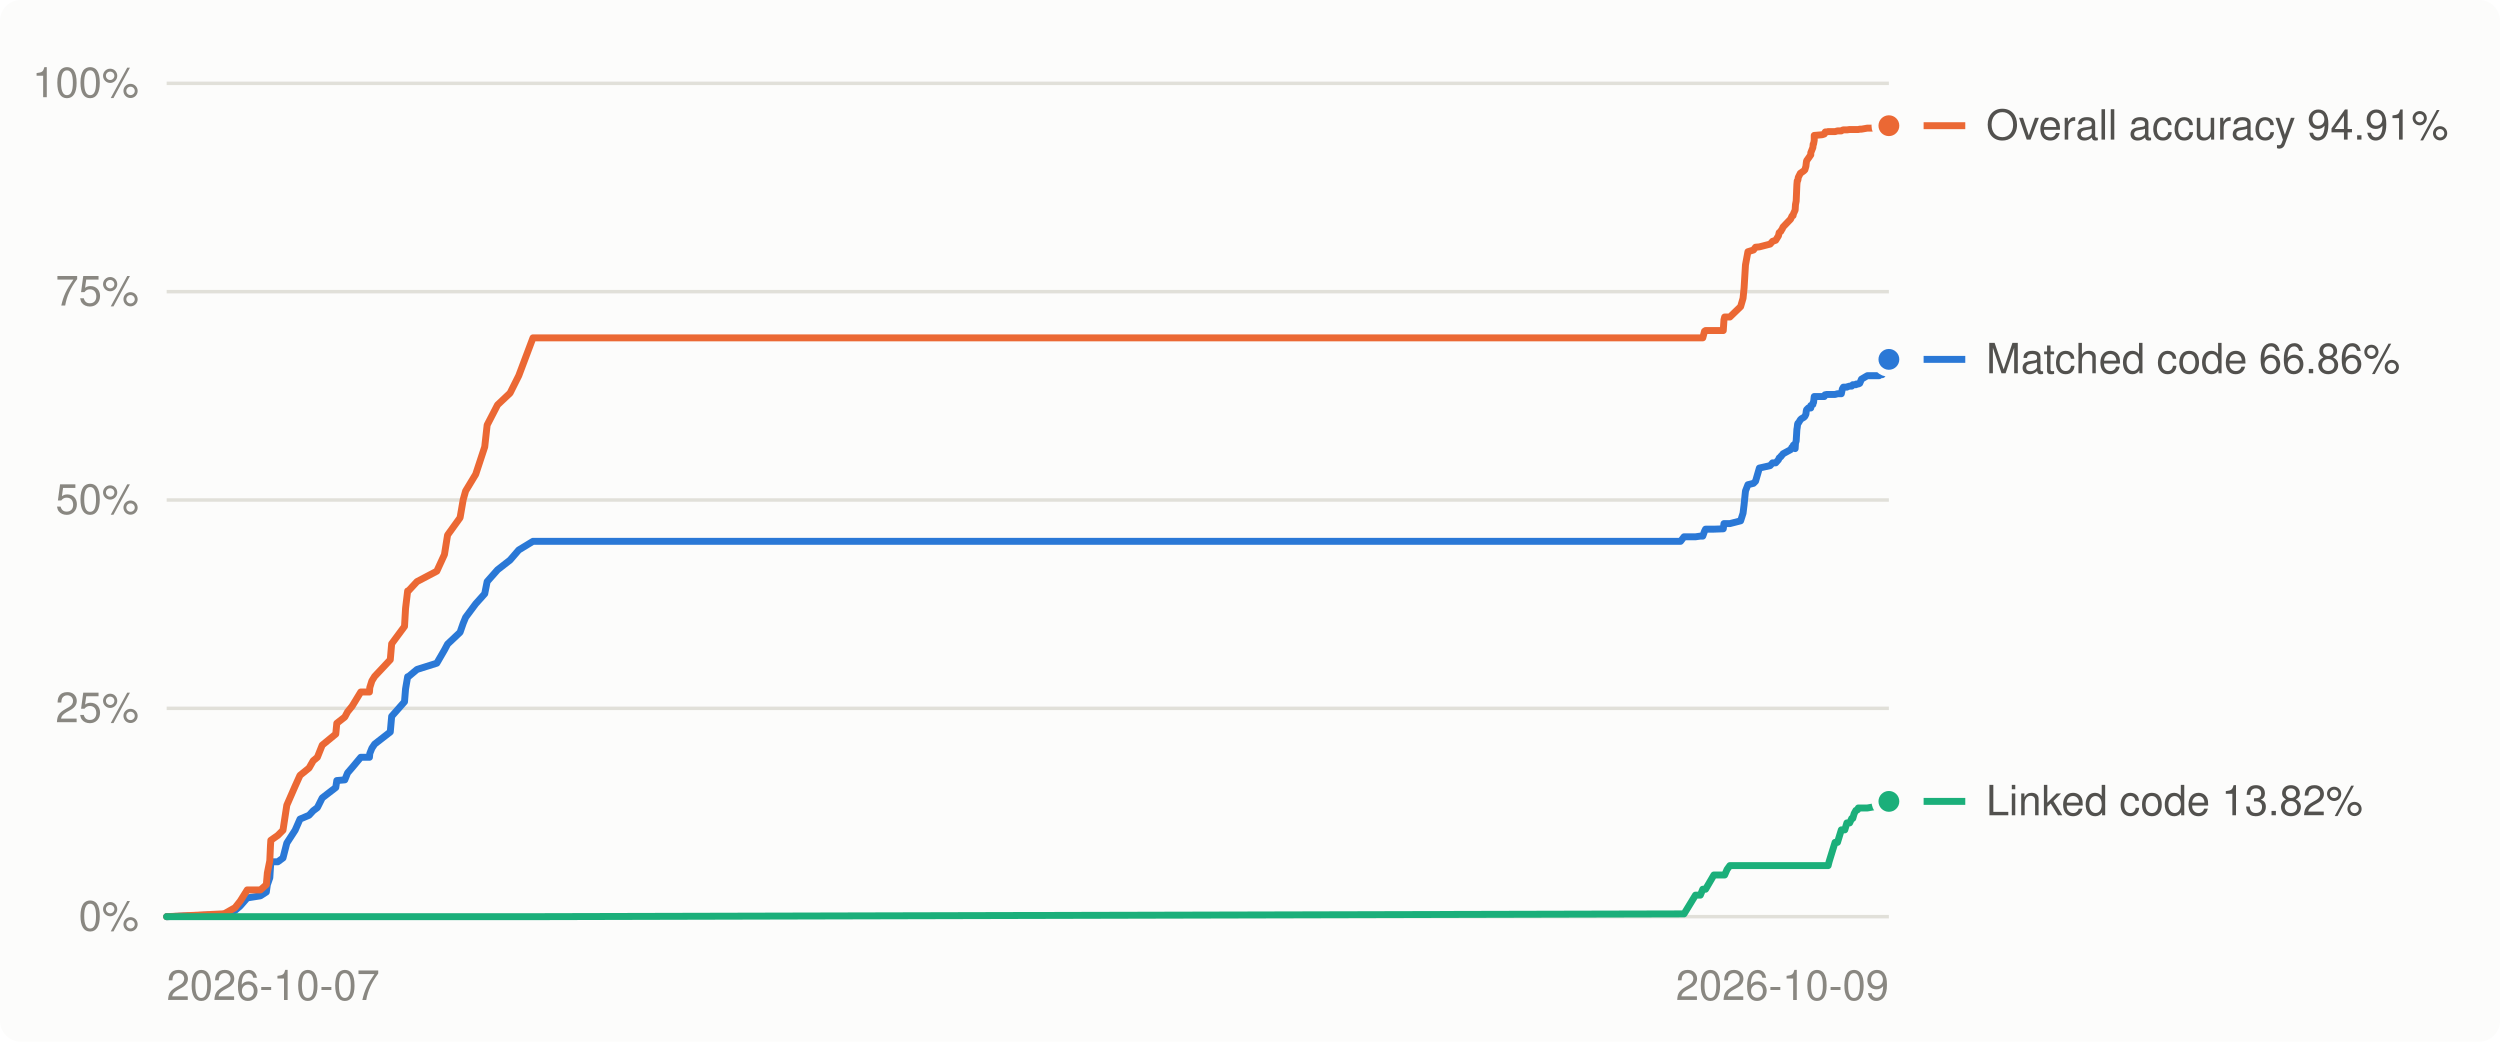
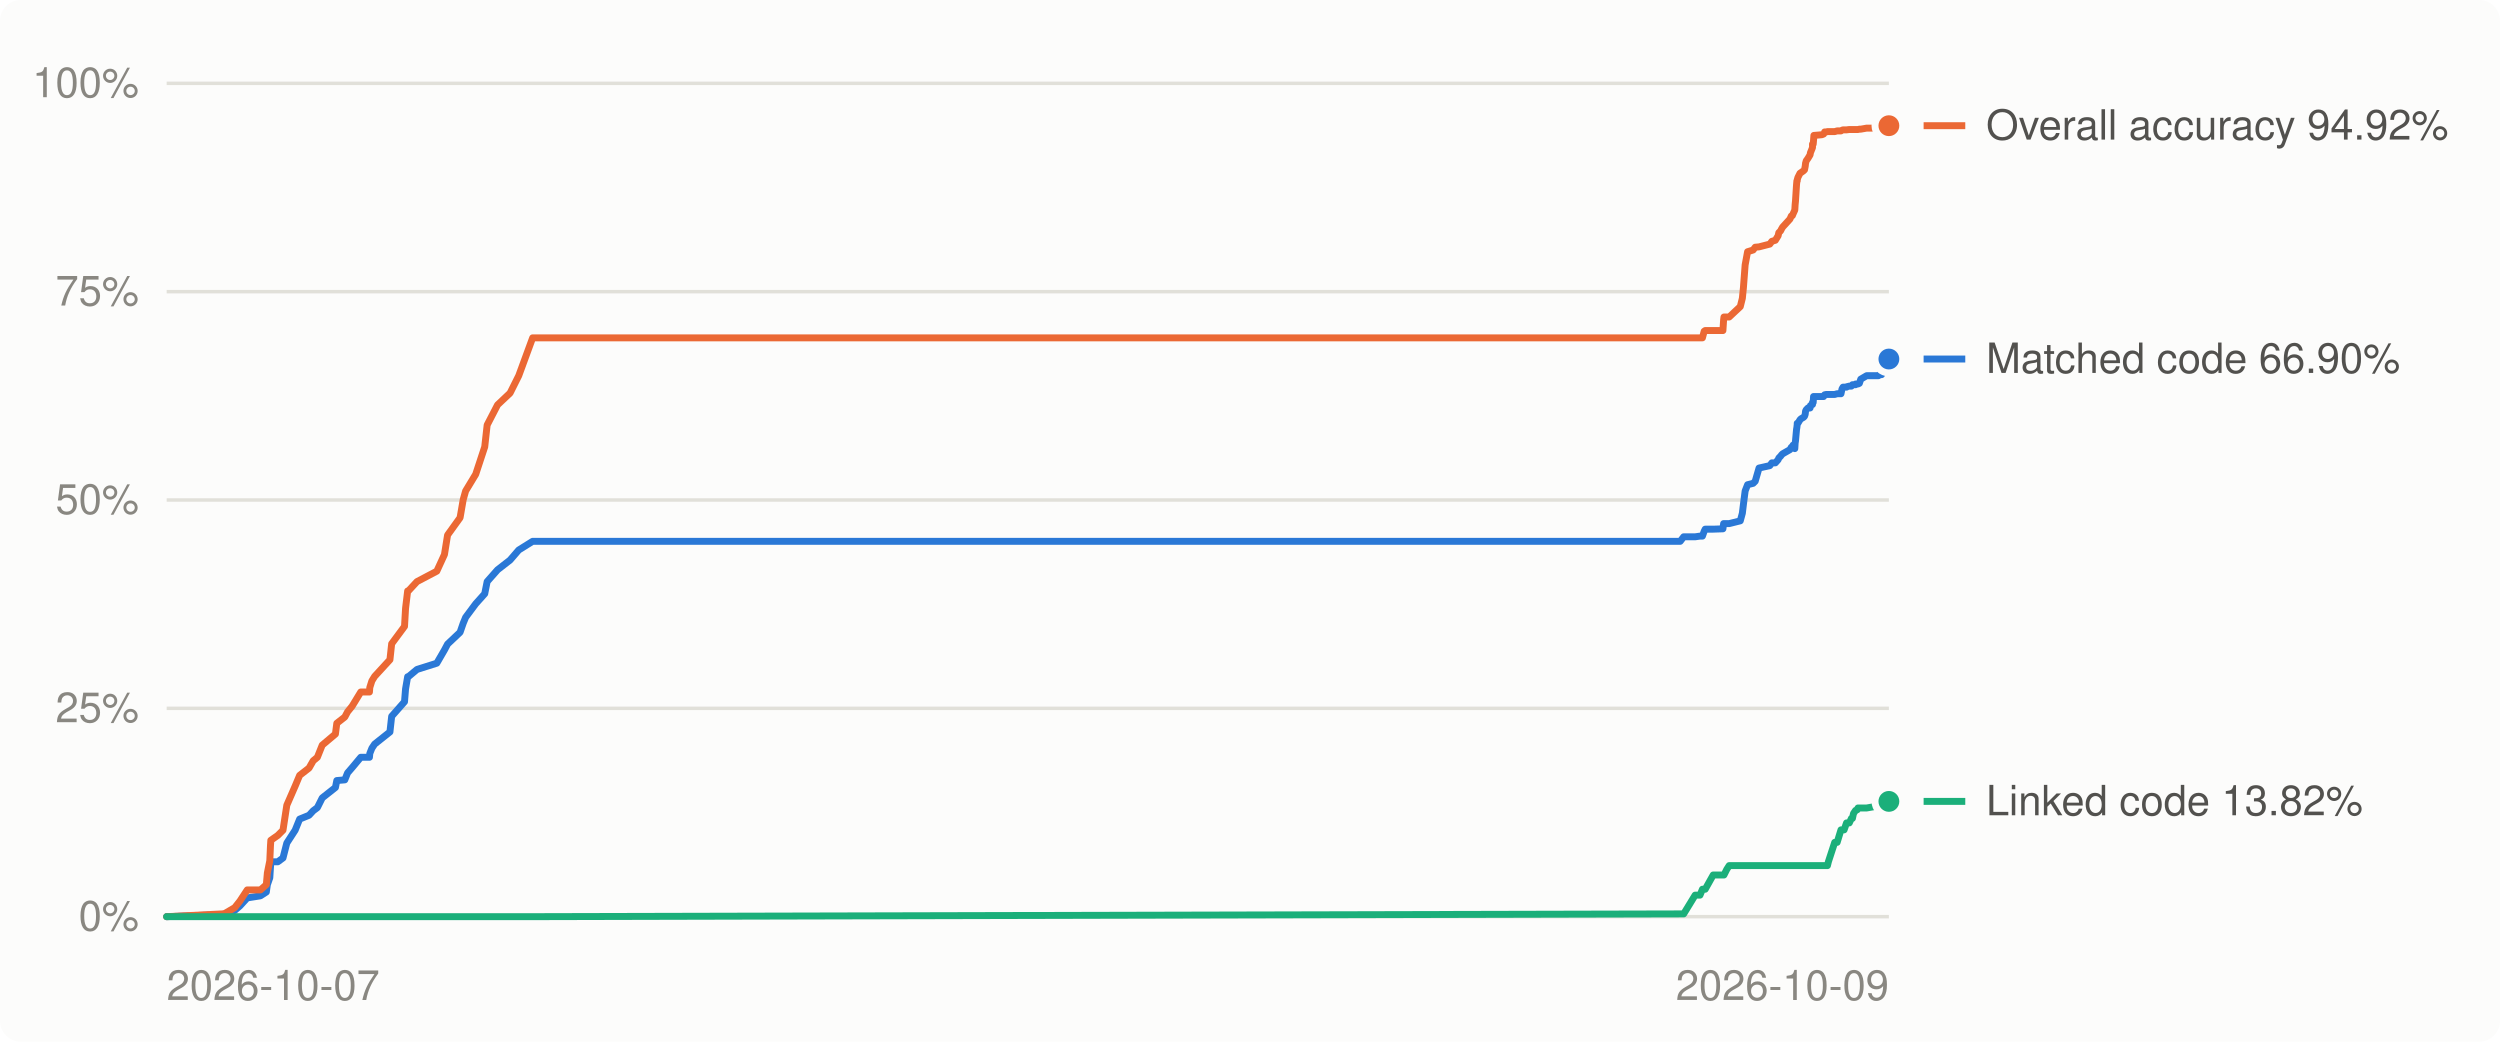
<svg xmlns="http://www.w3.org/2000/svg" viewBox="0 0 720 300" width="720" height="300" role="img" aria-label="Decompilation progress over time">
  <style>
.bg{fill:#fcfcfb}.grid{stroke:#e1e0d9}.muted{fill:#898781}.lbl{fill:#52514e}.ln0{stroke:#2a78d6}.dot0{fill:#2a78d6;stroke:#fcfcfb}.ln1{stroke:#eb6834}.dot1{fill:#eb6834;stroke:#fcfcfb}.ln2{stroke:#1baf7a}.dot2{fill:#1baf7a;stroke:#fcfcfb}
@media (prefers-color-scheme: dark){.bg{fill:#1a1a19}.grid{stroke:#2c2c2a}.muted{fill:#898781}.lbl{fill:#c3c2b7}.ln0{stroke:#3987e5}.dot0{fill:#3987e5;stroke:#1a1a19}.ln1{stroke:#d95926}.dot1{fill:#d95926;stroke:#1a1a19}.ln2{stroke:#199e70}.dot2{fill:#199e70;stroke:#1a1a19}}
text{font:12px -apple-system,BlinkMacSystemFont,'Segoe UI',Helvetica,Arial,sans-serif}
</style>
  <rect class="bg" width="720" height="300" rx="6" />
  <line x1="48" x2="544" y1="264.0" y2="264.0" class="grid" stroke-width="1" />
  <text x="40" y="268.0" class="muted" text-anchor="end">0%</text>
  <line x1="48" x2="544" y1="204.0" y2="204.0" class="grid" stroke-width="1" />
  <text x="40" y="208.0" class="muted" text-anchor="end">25%</text>
  <line x1="48" x2="544" y1="144.0" y2="144.0" class="grid" stroke-width="1" />
  <text x="40" y="148.0" class="muted" text-anchor="end">50%</text>
  <line x1="48" x2="544" y1="84.0" y2="84.0" class="grid" stroke-width="1" />
  <text x="40" y="88.0" class="muted" text-anchor="end">75%</text>
  <line x1="48" x2="544" y1="24.0" y2="24.0" class="grid" stroke-width="1" />
  <text x="40" y="28.0" class="muted" text-anchor="end">100%</text>
  <text class="muted" x="48.0" y="288" text-anchor="start">2026-10-07</text>
  <text class="muted" x="544.0" y="288" text-anchor="end">2026-10-09</text>
-   <polyline points="48.0,264.0 64.0,263.4 64.7,263.3 67.7,262.2 69.2,260.9 71.2,258.6 75.0,258.0 76.7,256.9 77.0,254.8 77.7,252.8 77.9,249.7 78.0,248.2 80.0,248.2 81.5,247.1 82.6,242.8 85.0,239.1 86.4,235.9 89.0,234.8 90.2,233.5 91.4,232.6 92.8,229.8 96.7,226.8 97.0,224.8 99.3,224.6 100.1,222.6 101.4,221.1 103.9,218.1 106.4,218.1 106.5,217.0 107.1,215.5 107.9,214.3 112.4,210.8 112.8,206.3 116.5,202.1 116.8,198.4 117.4,194.9 117.6,194.9 120.1,192.8 125.8,191.0 128.0,187.2 128.9,185.5 132.5,182.1 133.4,179.5 134.1,177.8 137.0,173.9 139.6,171.0 140.3,167.5 143.3,164.1 146.9,161.3 149.4,158.4 153.5,155.9 484.0,155.9 485.0,154.6 488.3,154.6 489.7,154.4 490.4,154.4 490.9,153.0 491.2,152.4 493.6,152.4 496.3,152.3 496.5,150.8 496.7,150.8 497.4,150.8 498.2,150.8 501.3,150.0 502.0,147.8 502.3,145.3 502.7,141.4 503.4,139.6 505.0,139.2 505.6,138.6 506.7,134.8 509.8,134.1 510.5,133.3 511.4,133.3 512.2,132.4 512.4,131.9 512.9,131.5 512.9,131.4 513.3,131.0 513.5,130.7 515.7,129.5 516.1,128.8 516.4,128.7 516.5,128.2 517.0,129.2 517.1,127.6 517.3,127.0 517.5,123.7 517.6,123.1 517.7,122.2 517.8,121.9 517.9,121.9 518.5,120.9 518.8,120.6 519.5,120.2 519.8,119.9 520.1,119.3 520.2,118.4 520.3,118.0 520.8,117.5 521.5,117.5 521.5,116.8 522.1,116.5 522.2,115.9 522.3,115.9 522.5,114.2 522.5,114.2 523.7,114.2 524.8,114.2 525.4,114.2 525.6,113.7 525.7,113.7 526.1,113.6 526.5,113.6 526.8,113.6 528.5,113.6 529.2,113.4 530.3,113.4 530.6,112.0 530.9,111.5 531.3,111.5 531.9,111.5 532.0,111.4 532.7,111.2 533.3,111.2 533.6,110.8 534.0,110.8 534.5,110.8 534.6,110.6 535.0,110.6 535.1,110.6 535.2,110.6 535.6,110.4 536.1,109.2 537.8,108.2 541.2,108.2 541.4,107.9 541.5,107.9 541.7,107.9 541.8,107.9 542.1,107.9 542.3,106.5 543.7,103.9 543.9,103.8 544.0,103.5" fill="none" class="ln0" stroke-width="2" stroke-linejoin="round" stroke-linecap="round" />
-   <polyline points="48.0,264.0 64.0,263.2 64.7,263.1 67.7,261.4 69.2,259.5 71.2,256.3 75.0,256.3 76.7,254.8 77.0,251.4 77.7,247.9 77.9,243.5 78.0,242.0 80.0,240.6 81.5,239.1 82.6,231.9 85.0,226.4 86.4,223.3 89.0,221.2 90.2,219.1 91.4,218.1 92.8,214.6 96.7,211.4 97.0,208.3 99.3,206.5 100.1,205.0 101.4,203.4 103.9,199.3 106.4,199.3 106.5,198.0 107.1,196.1 107.9,194.8 112.4,190.0 112.8,185.4 116.5,180.4 116.8,175.2 117.4,170.2 117.6,170.2 120.1,167.5 125.8,164.5 128.0,159.7 128.9,154.1 132.5,149.1 133.4,143.9 134.1,141.4 137.0,136.6 139.6,128.7 140.3,122.4 143.3,116.6 146.9,113.2 149.4,108.2 153.5,97.3 484.0,97.3 485.0,97.3 488.3,97.3 489.7,97.3 490.4,97.3 490.9,95.4 491.2,95.2 493.6,95.2 496.3,95.2 496.5,92.1 496.7,91.3 497.4,91.3 498.2,91.3 501.3,88.3 502.0,85.9 502.3,82.9 502.7,76.3 503.4,72.5 505.0,72.0 505.6,71.2 506.7,71.1 509.8,70.3 510.5,69.5 511.4,69.2 512.2,67.9 512.4,67.0 512.9,66.6 512.9,66.5 513.3,65.9 513.5,65.4 515.7,63.1 516.1,62.2 516.4,62.1 516.5,61.6 517.0,60.5 517.1,58.9 517.3,57.9 517.5,53.2 517.6,52.1 517.7,52.1 517.8,51.8 517.9,51.1 518.5,49.9 518.8,49.7 519.5,49.2 519.8,48.9 520.1,47.9 520.2,47.0 520.3,46.3 520.8,45.6 521.5,44.6 521.5,44.0 522.1,42.5 522.2,41.5 522.3,41.5 522.5,40.4 522.5,39.0 523.7,38.9 524.8,38.8 525.4,38.6 525.6,38.1 525.7,38.0 526.1,38.0 526.5,37.9 526.8,37.9 528.5,37.9 529.2,37.7 530.3,37.7 530.6,37.5 530.9,37.4 531.3,37.4 531.9,37.4 532.0,37.4 532.7,37.3 533.3,37.3 533.6,37.3 534.0,37.3 534.5,37.3 534.6,37.3 535.0,37.3 535.1,37.3 535.2,37.3 535.6,37.2 536.1,37.2 537.8,36.9 541.2,36.9 541.4,36.9 541.5,36.9 541.7,36.2 541.8,36.2 542.1,36.2 542.3,36.2 543.7,36.2 543.9,36.2 544.0,36.2" fill="none" class="ln1" stroke-width="2" stroke-linejoin="round" stroke-linecap="round" />
-   <polyline points="48.0,264.0 64.0,264.0 64.7,264.0 67.7,264.0 69.2,264.0 71.2,264.0 75.0,264.0 76.7,264.0 77.0,264.0 77.7,264.0 77.9,264.0 78.0,264.0 80.0,264.0 81.5,264.0 82.6,264.0 85.0,264.0 86.4,264.0 89.0,264.0 90.2,264.0 91.4,264.0 92.8,264.0 96.7,264.0 97.0,264.0 99.3,264.0 100.1,264.0 101.4,264.0 103.9,264.0 106.4,264.0 106.5,264.0 107.1,264.0 107.9,264.0 112.4,264.0 112.8,264.0 116.5,264.0 116.8,264.0 117.4,264.0 117.6,264.0 120.1,264.0 125.8,264.0 128.0,264.0 128.9,264.0 132.5,264.0 133.4,264.0 134.1,264.0 137.0,264.0 139.6,264.0 140.3,264.0 143.3,264.0 146.9,264.0 149.4,264.0 153.5,264.0 484.0,263.2 485.0,263.2 488.3,257.8 489.7,257.8 490.4,256.1 490.9,256.1 491.2,256.1 493.6,252.0 496.3,252.0 496.5,252.0 496.7,252.0 497.4,250.4 498.2,249.3 501.3,249.3 502.0,249.3 502.3,249.3 502.7,249.3 503.4,249.3 505.0,249.3 505.6,249.3 506.7,249.3 509.8,249.3 510.5,249.3 511.4,249.3 512.2,249.3 512.4,249.3 512.9,249.3 512.9,249.3 513.3,249.3 513.5,249.3 515.7,249.3 516.1,249.3 516.4,249.3 516.5,249.3 517.0,249.3 517.1,249.3 517.3,249.3 517.5,249.3 517.6,249.3 517.7,249.3 517.8,249.3 517.9,249.3 518.5,249.3 518.8,249.3 519.5,249.3 519.8,249.3 520.1,249.3 520.2,249.3 520.3,249.3 520.8,249.3 521.5,249.3 521.5,249.3 522.1,249.3 522.2,249.3 522.3,249.3 522.5,249.3 522.5,249.3 523.7,249.3 524.8,249.3 525.4,249.3 525.6,249.3 525.7,249.3 526.1,249.3 526.5,249.3 526.8,248.1 528.5,242.6 529.2,242.6 530.3,239.0 530.6,239.0 530.9,239.0 531.3,239.0 531.9,237.0 532.0,237.0 532.7,237.0 533.3,235.7 533.6,235.7 534.0,234.3 534.5,233.4 534.6,233.4 535.0,233.2 535.1,232.9 535.2,232.7 535.6,232.7 536.1,232.7 537.8,232.7 541.2,232.1 541.4,232.1 541.5,231.1 541.7,231.1 541.8,231.0 542.1,230.8 542.3,230.8 543.7,230.8 543.9,230.8 544.0,230.8" fill="none" class="ln2" stroke-width="2" stroke-linejoin="round" stroke-linecap="round" />
-   <circle cx="544.0" cy="103.5" r="4" class="dot0" stroke-width="2" />
+   <polyline points="48.0,264.0 64.0,263.4 64.7,263.3 67.6,262.2 69.1,260.9 71.2,258.6 75.0,258.0 76.7,256.9 77.0,254.8 77.7,252.8 77.9,249.7 78.0,248.2 80.0,248.2 81.5,247.1 82.6,242.8 85.0,239.1 86.3,235.9 89.0,234.8 90.2,233.5 91.4,232.6 92.8,229.8 96.6,226.8 97.0,224.8 99.3,224.6 100.1,222.6 101.4,221.1 103.9,218.1 106.4,218.1 106.5,217.0 107.1,215.5 107.9,214.3 112.3,210.8 112.8,206.3 116.5,202.1 116.8,198.4 117.4,194.9 117.6,194.9 120.1,192.8 125.8,191.0 128.0,187.2 128.9,185.5 132.5,182.1 133.4,179.5 134.1,177.8 137.0,173.9 139.6,171.0 140.3,167.5 143.3,164.1 146.9,161.3 149.4,158.4 153.4,155.9 483.9,155.9 484.9,154.6 488.2,154.6 489.6,154.4 490.3,154.4 490.8,153.0 491.1,152.4 493.4,152.4 496.2,152.3 496.4,150.8 496.5,150.8 497.3,150.8 498.0,150.8 501.2,150.0 501.8,147.8 502.1,145.3 502.6,141.4 503.3,139.6 504.9,139.2 505.5,138.6 506.6,134.8 509.7,134.1 510.3,133.3 511.3,133.3 512.1,132.4 512.3,131.9 512.7,131.5 512.8,131.4 513.1,131.0 513.4,130.7 515.5,129.5 515.9,128.8 516.2,128.7 516.4,128.2 516.9,129.2 517.0,127.6 517.1,127.0 517.4,123.7 517.5,123.1 517.6,122.2 517.6,121.9 517.8,121.9 518.4,120.9 518.7,120.6 519.4,120.2 519.7,119.9 519.9,119.3 520.0,118.4 520.2,118.0 520.7,117.5 521.3,117.5 521.4,116.8 522.0,116.5 522.0,115.9 522.2,115.9 522.3,114.2 522.4,114.2 523.6,114.2 524.7,114.2 525.2,114.2 525.5,113.7 525.5,113.7 526.0,113.6 526.3,113.6 526.6,113.6 528.4,113.6 529.1,113.4 530.2,113.4 530.5,112.0 530.8,111.5 531.1,111.5 531.8,111.5 531.8,111.4 532.6,111.2 533.2,111.2 533.5,110.8 533.8,110.8 534.4,110.8 534.4,110.6 534.9,110.6 535.0,110.6 535.1,110.6 535.5,110.4 535.9,109.2 537.6,108.2 541.0,108.2 541.2,107.9 541.4,107.9 541.5,107.9 541.7,107.9 541.9,107.9 542.1,106.5 543.6,103.9 543.7,103.8 543.8,103.5 544.0,103.4" fill="none" class="ln0" stroke-width="2" stroke-linejoin="round" stroke-linecap="round" />
+   <polyline points="48.0,264.0 64.0,263.2 64.7,263.1 67.6,261.4 69.1,259.5 71.2,256.3 75.0,256.3 76.7,254.8 77.0,251.4 77.7,247.9 77.9,243.5 78.0,242.0 80.0,240.6 81.5,239.1 82.6,231.9 85.0,226.4 86.3,223.3 89.0,221.2 90.2,219.1 91.4,218.1 92.8,214.6 96.6,211.4 97.0,208.3 99.3,206.5 100.1,205.0 101.4,203.4 103.9,199.3 106.4,199.3 106.5,198.0 107.1,196.1 107.9,194.8 112.3,190.0 112.8,185.4 116.5,180.4 116.8,175.2 117.4,170.2 117.6,170.2 120.1,167.5 125.8,164.5 128.0,159.7 128.9,154.1 132.5,149.1 133.4,143.9 134.1,141.4 137.0,136.6 139.6,128.7 140.3,122.4 143.3,116.6 146.9,113.2 149.4,108.2 153.4,97.3 483.9,97.3 484.9,97.3 488.2,97.3 489.6,97.3 490.3,97.3 490.8,95.4 491.1,95.2 493.4,95.2 496.2,95.2 496.4,92.1 496.5,91.3 497.3,91.3 498.0,91.3 501.2,88.3 501.8,85.9 502.1,82.9 502.6,76.3 503.3,72.5 504.9,72.0 505.5,71.2 506.6,71.1 509.7,70.3 510.3,69.5 511.3,69.2 512.1,67.9 512.3,67.0 512.7,66.6 512.8,66.5 513.1,65.9 513.4,65.4 515.5,63.1 515.9,62.2 516.2,62.1 516.4,61.6 516.9,60.5 517.0,58.9 517.1,57.9 517.4,53.2 517.5,52.1 517.6,52.1 517.6,51.8 517.8,51.1 518.4,49.9 518.7,49.7 519.4,49.2 519.7,48.9 519.9,47.9 520.0,47.0 520.2,46.3 520.7,45.6 521.3,44.6 521.4,44.0 522.0,42.5 522.0,41.5 522.2,41.5 522.3,40.4 522.4,39.0 523.6,38.9 524.7,38.8 525.2,38.6 525.5,38.1 525.5,38.0 526.0,38.0 526.3,37.9 526.6,37.9 528.4,37.9 529.1,37.7 530.2,37.7 530.5,37.5 530.8,37.4 531.1,37.4 531.8,37.4 531.8,37.4 532.6,37.3 533.2,37.3 533.5,37.3 533.8,37.3 534.4,37.3 534.4,37.3 534.9,37.3 535.0,37.3 535.1,37.3 535.5,37.2 535.9,37.2 537.6,36.9 541.0,36.9 541.2,36.9 541.4,36.9 541.5,36.2 541.7,36.2 541.9,36.2 542.1,36.2 543.6,36.2 543.7,36.2 543.8,36.2 544.0,36.2" fill="none" class="ln1" stroke-width="2" stroke-linejoin="round" stroke-linecap="round" />
+   <polyline points="48.0,264.0 64.0,264.0 64.7,264.0 67.6,264.0 69.1,264.0 71.2,264.0 75.0,264.0 76.7,264.0 77.0,264.0 77.7,264.0 77.9,264.0 78.0,264.0 80.0,264.0 81.5,264.0 82.6,264.0 85.0,264.0 86.3,264.0 89.0,264.0 90.2,264.0 91.4,264.0 92.8,264.0 96.6,264.0 97.0,264.0 99.3,264.0 100.1,264.0 101.4,264.0 103.9,264.0 106.4,264.0 106.5,264.0 107.1,264.0 107.9,264.0 112.3,264.0 112.8,264.0 116.5,264.0 116.8,264.0 117.4,264.0 117.6,264.0 120.1,264.0 125.8,264.0 128.0,264.0 128.9,264.0 132.5,264.0 133.4,264.0 134.1,264.0 137.0,264.0 139.6,264.0 140.3,264.0 143.3,264.0 146.9,264.0 149.4,264.0 153.4,264.0 483.9,263.2 484.9,263.2 488.2,257.8 489.6,257.8 490.3,256.1 490.8,256.1 491.1,256.1 493.4,252.0 496.2,252.0 496.4,252.0 496.5,252.0 497.3,250.4 498.0,249.3 501.2,249.3 501.8,249.3 502.1,249.3 502.6,249.3 503.3,249.3 504.9,249.3 505.5,249.3 506.6,249.3 509.7,249.3 510.3,249.3 511.3,249.3 512.1,249.3 512.3,249.3 512.7,249.3 512.8,249.3 513.1,249.3 513.4,249.3 515.5,249.3 515.9,249.3 516.2,249.3 516.4,249.3 516.9,249.3 517.0,249.3 517.1,249.3 517.4,249.3 517.5,249.3 517.6,249.3 517.6,249.3 517.8,249.3 518.4,249.3 518.7,249.3 519.4,249.3 519.7,249.3 519.9,249.3 520.0,249.3 520.2,249.3 520.7,249.3 521.3,249.3 521.4,249.3 522.0,249.3 522.0,249.3 522.2,249.3 522.3,249.3 522.4,249.3 523.6,249.3 524.7,249.3 525.2,249.3 525.5,249.3 525.5,249.3 526.0,249.3 526.3,249.3 526.6,248.1 528.4,242.6 529.1,242.6 530.2,239.0 530.5,239.0 530.8,239.0 531.1,239.0 531.8,237.0 531.8,237.0 532.6,237.0 533.2,235.7 533.5,235.7 533.8,234.3 534.4,233.4 534.4,233.4 534.9,233.2 535.0,232.9 535.1,232.7 535.5,232.7 535.9,232.7 537.6,232.7 541.0,232.1 541.2,232.1 541.4,231.1 541.5,231.1 541.7,231.0 541.9,230.8 542.1,230.8 543.6,230.8 543.7,230.8 543.8,230.8 544.0,230.8" fill="none" class="ln2" stroke-width="2" stroke-linejoin="round" stroke-linecap="round" />
+   <circle cx="544.0" cy="103.4" r="4" class="dot0" stroke-width="2" />
  <circle cx="544.0" cy="36.2" r="4" class="dot1" stroke-width="2" />
  <circle cx="544.0" cy="230.8" r="4" class="dot2" stroke-width="2" />
  <line x1="554" x2="566" y1="230.8" y2="230.8" class="ln2" stroke-width="2" />
  <text class="lbl" x="572" y="234.8">Linked code 13.82%</text>
-   <line x1="554" x2="566" y1="103.5" y2="103.5" class="ln0" stroke-width="2" />
-   <text class="lbl" x="572" y="107.5">Matched code 66.86%</text>
+   <line x1="554" x2="566" y1="103.4" y2="103.4" class="ln0" stroke-width="2" />
+   <text class="lbl" x="572" y="107.4">Matched code 66.90%</text>
  <line x1="554" x2="566" y1="36.2" y2="36.2" class="ln1" stroke-width="2" />
-   <text class="lbl" x="572" y="40.2">Overall accuracy 94.91%</text>
+   <text class="lbl" x="572" y="40.2">Overall accuracy 94.92%</text>
</svg>
